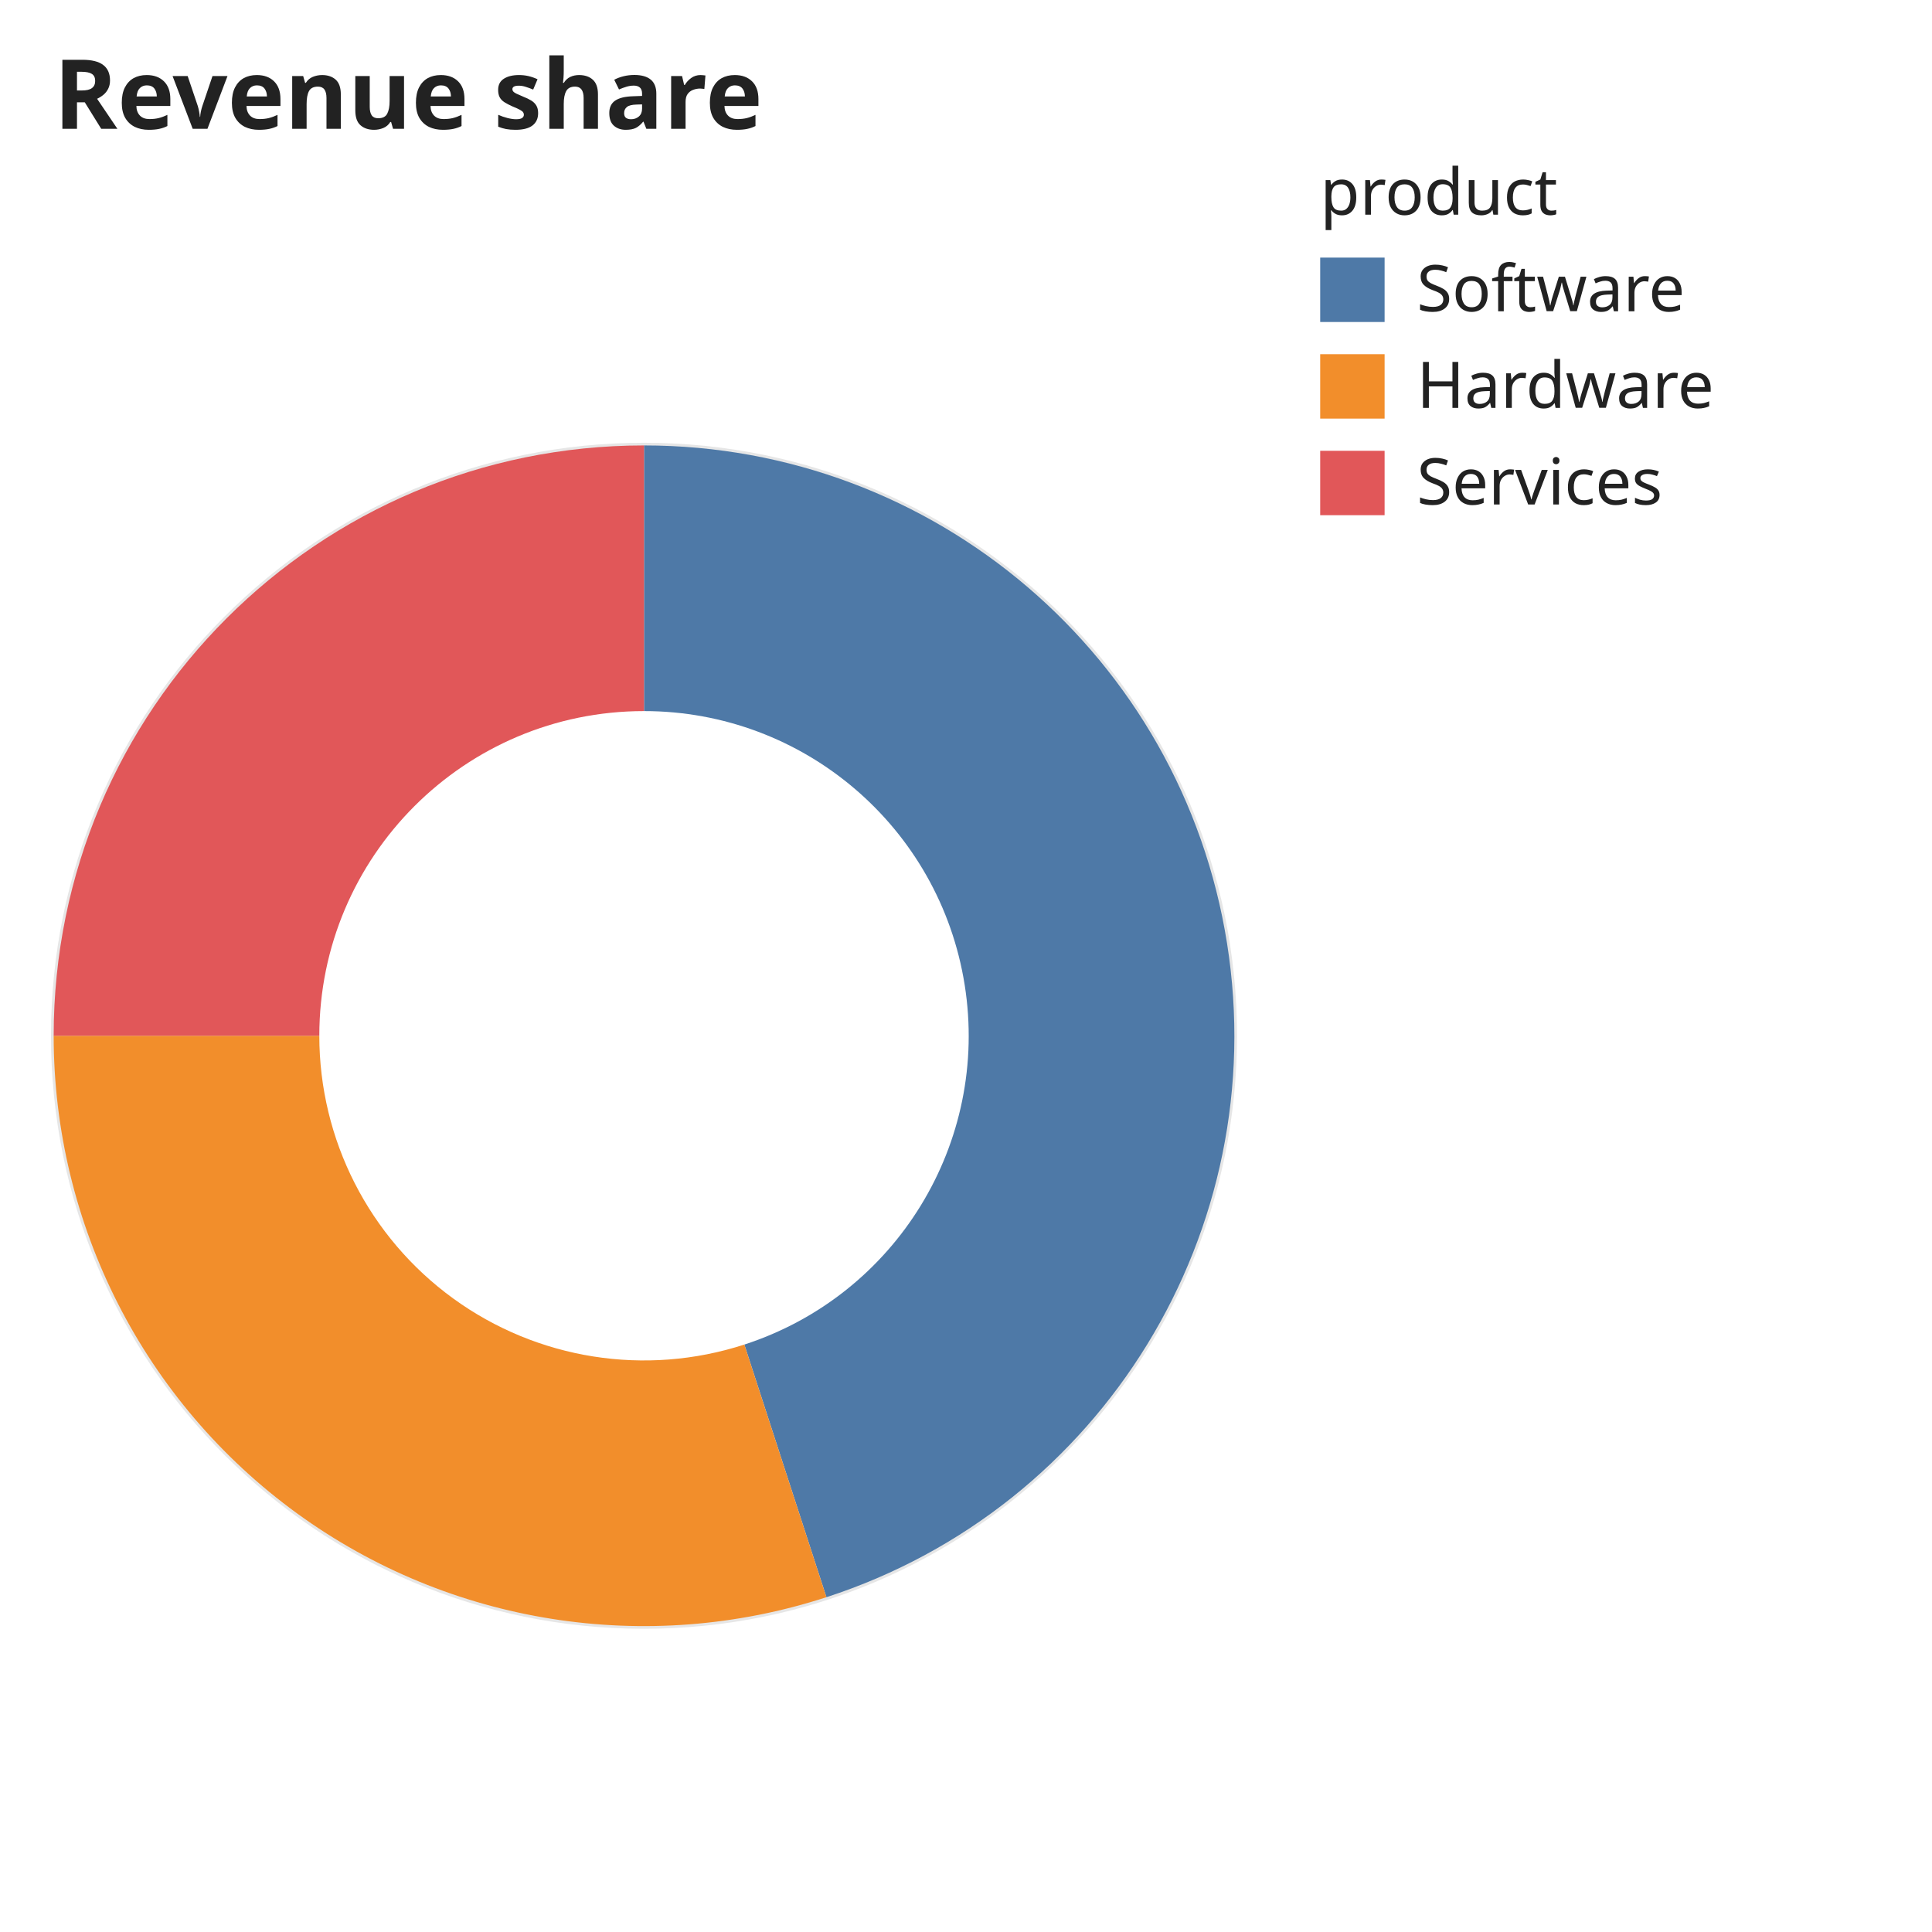
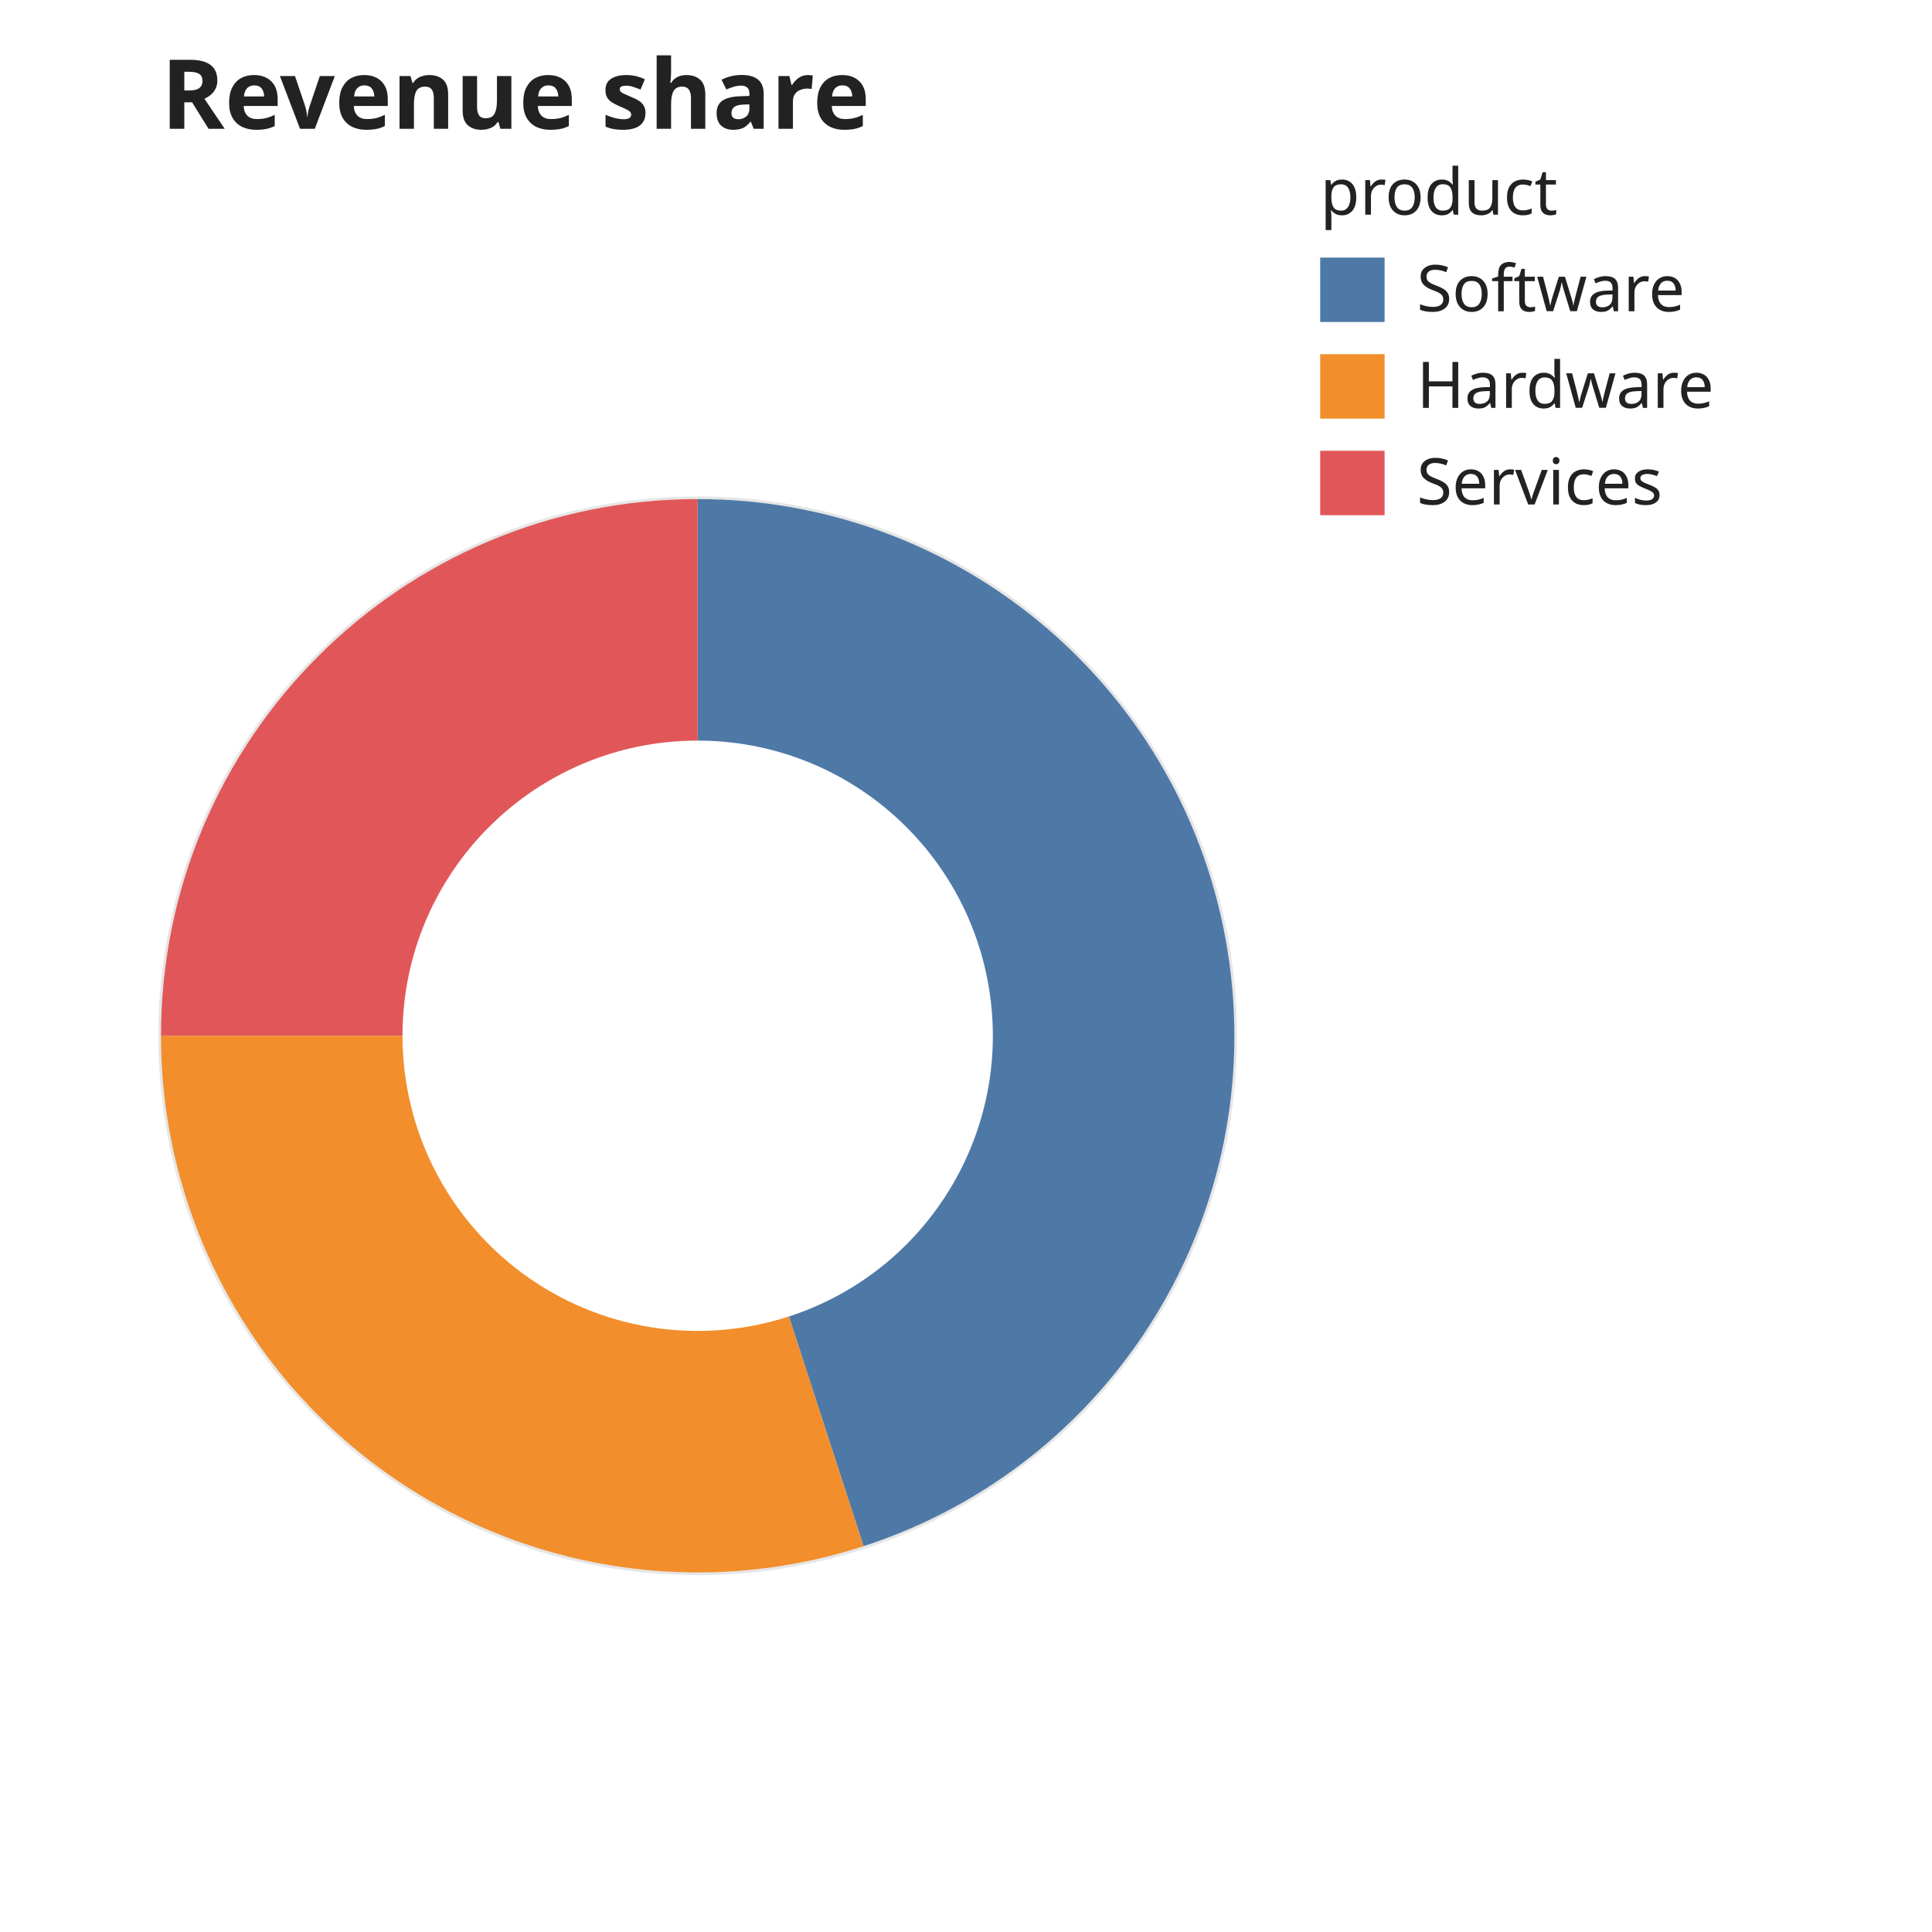
<svg xmlns="http://www.w3.org/2000/svg" width="360" height="360" viewBox="0 0 360 360" role="img" aria-label="Revenue share">
  <rect class="algraf-background" x="0" y="0" width="360" height="360" fill="#ffffff" />
-   <text class="algraf-title" x="10" y="24" font-family="system-ui, sans-serif" font-size="18" font-weight="600" fill="#222222">Revenue share</text>
-   <rect class="algraf-plot-area" x="10" y="36" width="220" height="314" fill="#ffffff" />
+   <text class="algraf-title" x="30" y="24" font-family="system-ui, sans-serif" font-size="18" font-weight="600" fill="#222222">Revenue share</text>
+   <rect class="algraf-plot-area" x="30" y="36" width="200" height="314" fill="#ffffff" />
  <g class="algraf-polar-grid">
-     <circle cx="120" cy="193" r="110" fill="none" stroke="#e6e6e6" stroke-width="1" />
+     <circle cx="130" cy="193" r="100" fill="none" stroke="#e6e6e6" stroke-width="1" />
  </g>
  <g class="algraf-layer algraf-geom-bar">
-     <path d="M 120 83 A 110 110 0 0 1 153.992 297.616 L 138.696 250.539 A 60.5 60.5 0 0 0 120 132.5 Z" fill="#4E79A7" opacity="1" />
-     <path d="M 153.992 297.616 A 110 110 0 0 1 10 193 L 59.5 193 A 60.5 60.5 0 0 0 138.696 250.539 Z" fill="#F28E2B" opacity="1" />
-     <path d="M 10 193 A 110 110 0 0 1 120 83 L 120 132.5 A 60.5 60.5 0 0 0 59.5 193 Z" fill="#E15759" opacity="1" />
+     <path d="M 130 93 A 100 100 0 0 1 160.902 288.106 L 146.996 245.308 A 55 55 0 0 0 130 138 Z" fill="#4E79A7" opacity="1" />
+     <path d="M 160.902 288.106 A 100 100 0 0 1 30 193 L 75 193 A 55 55 0 0 0 146.996 245.308 Z" fill="#F28E2B" opacity="1" />
+     <path d="M 30 193 A 100 100 0 0 1 130 93 L 130 138 A 55 55 0 0 0 75 193 Z" fill="#E15759" opacity="1" />
  </g>
  <g class="algraf-legends">
    <text x="246" y="40" text-anchor="start" font-family="system-ui, sans-serif" font-size="12" fill="#222222">product</text>
    <rect x="246" y="48" width="12" height="12" fill="#4E79A7" />
    <text x="264" y="58" text-anchor="start" font-family="system-ui, sans-serif" font-size="12" fill="#222222">Software</text>
    <rect x="246" y="66" width="12" height="12" fill="#F28E2B" />
    <text x="264" y="76" text-anchor="start" font-family="system-ui, sans-serif" font-size="12" fill="#222222">Hardware</text>
    <rect x="246" y="84" width="12" height="12" fill="#E15759" />
    <text x="264" y="94" text-anchor="start" font-family="system-ui, sans-serif" font-size="12" fill="#222222">Services</text>
  </g>
</svg>
